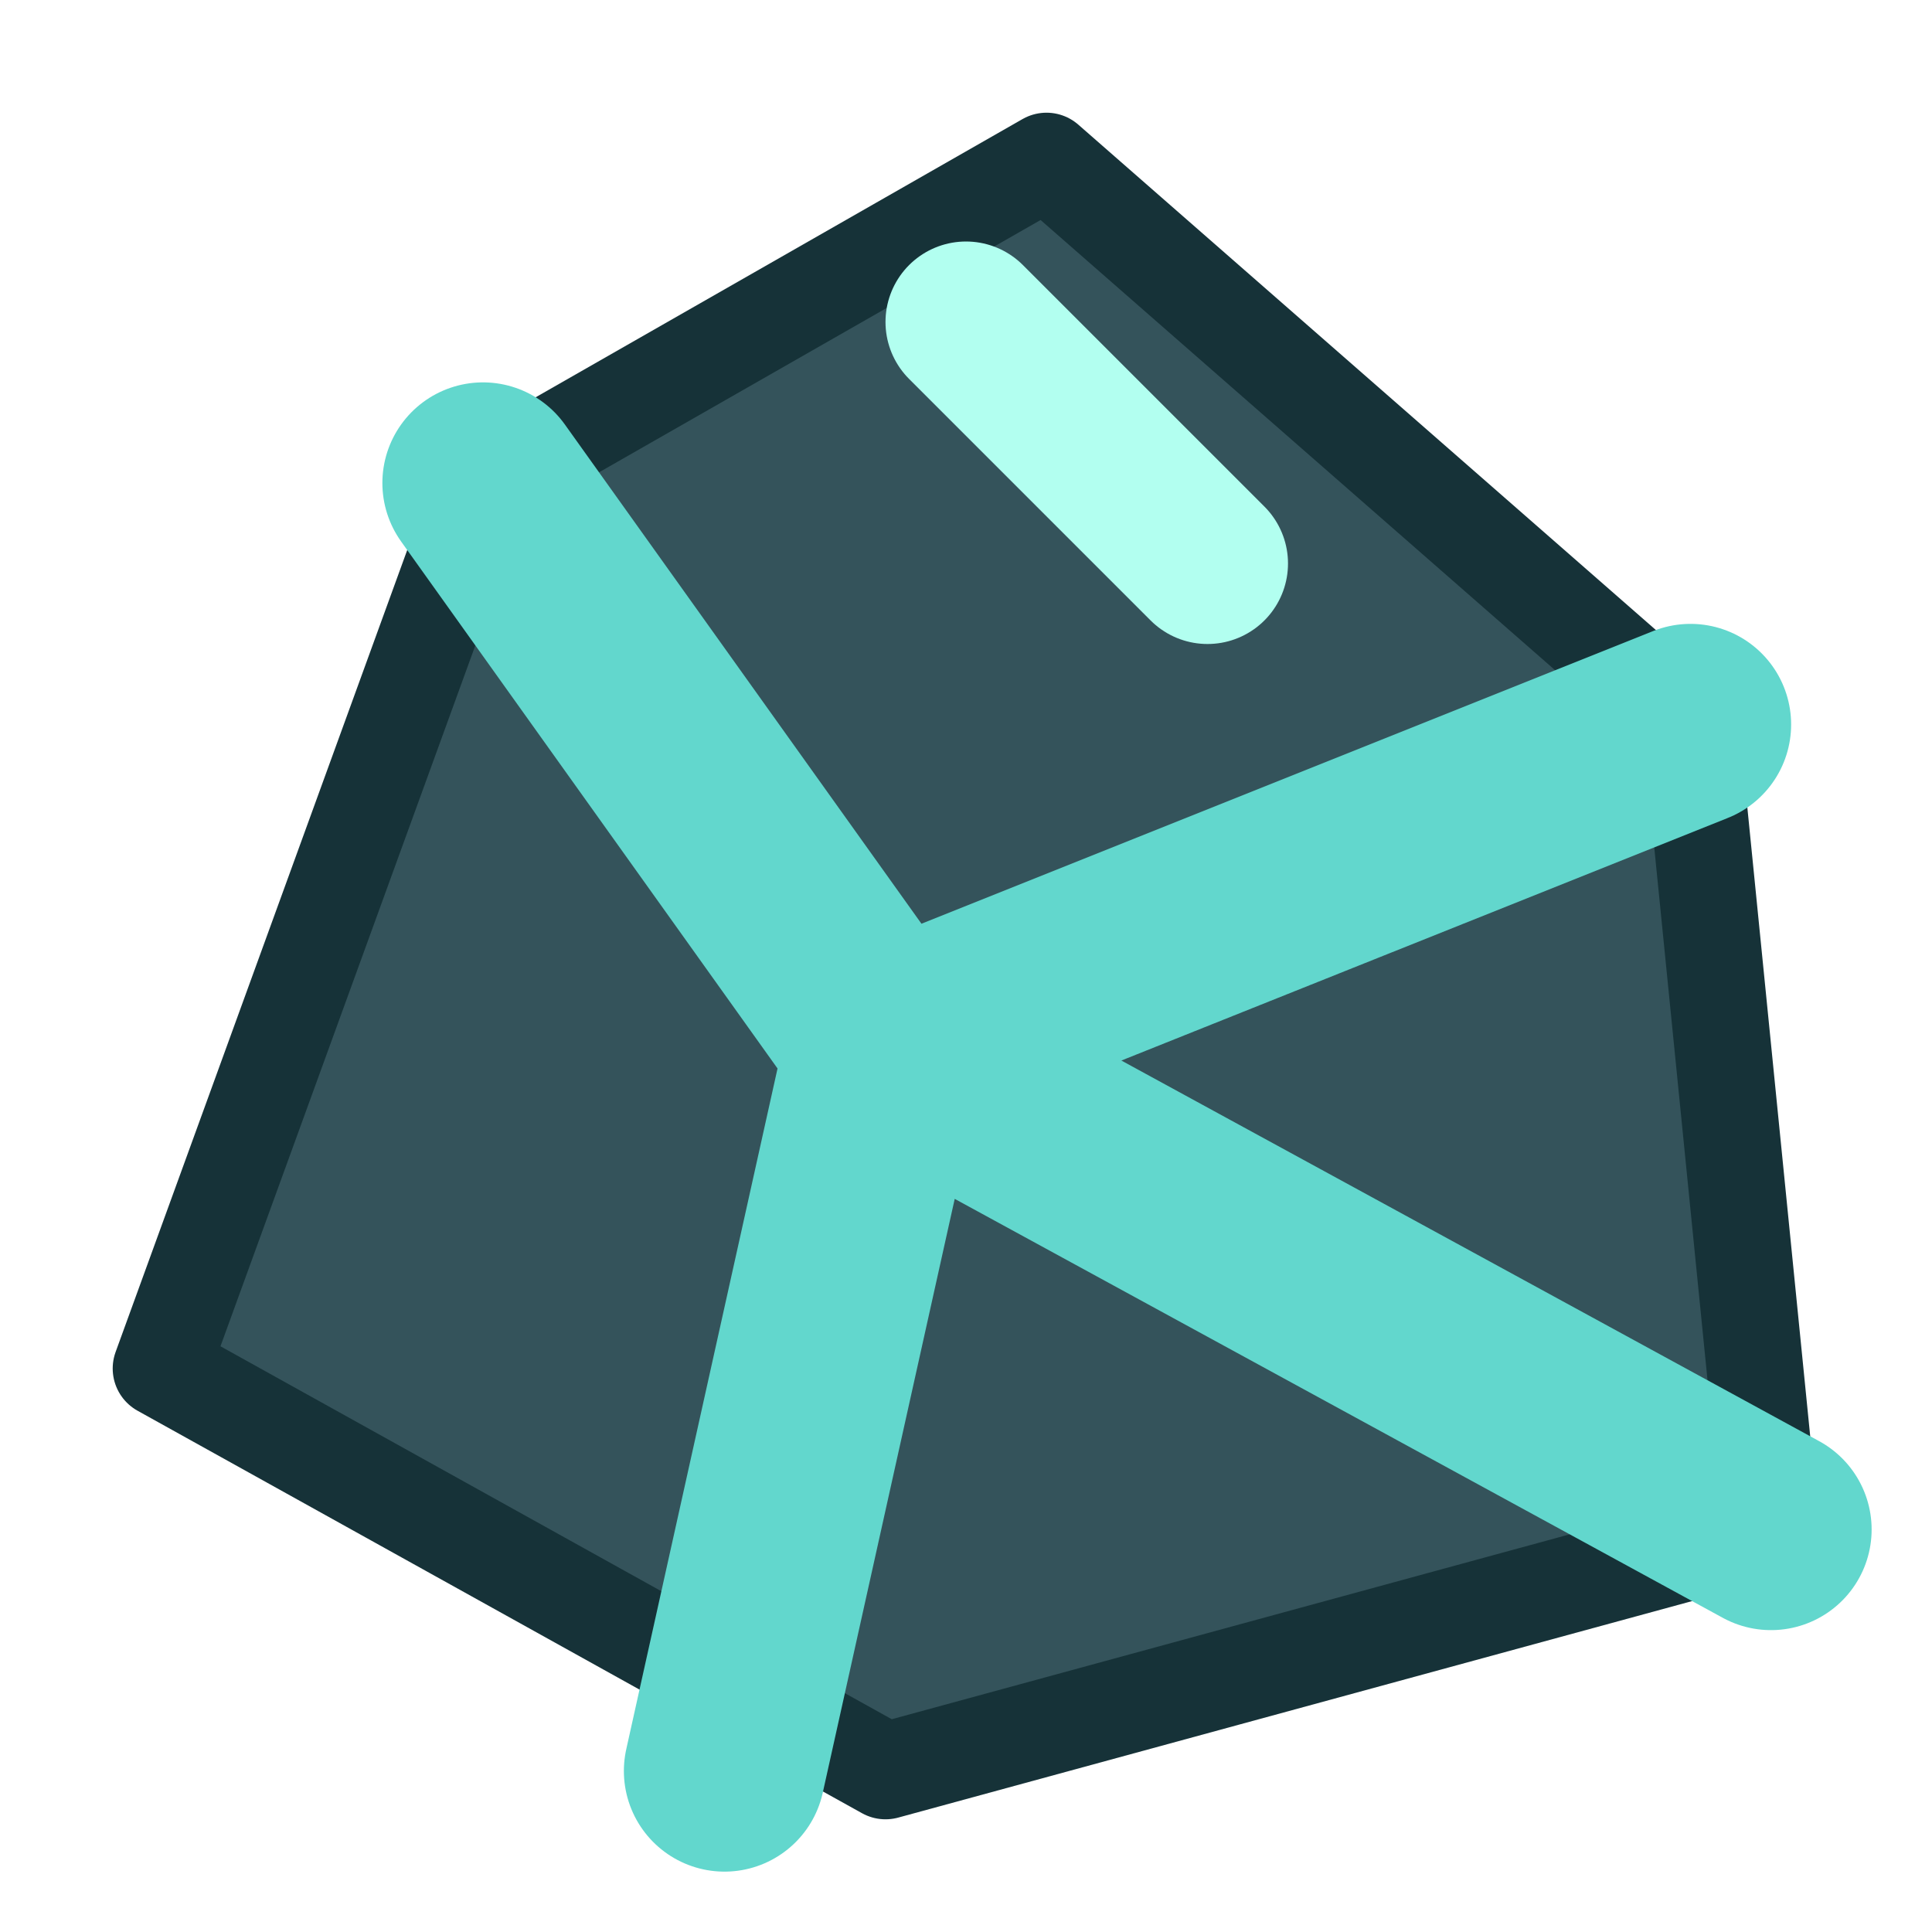
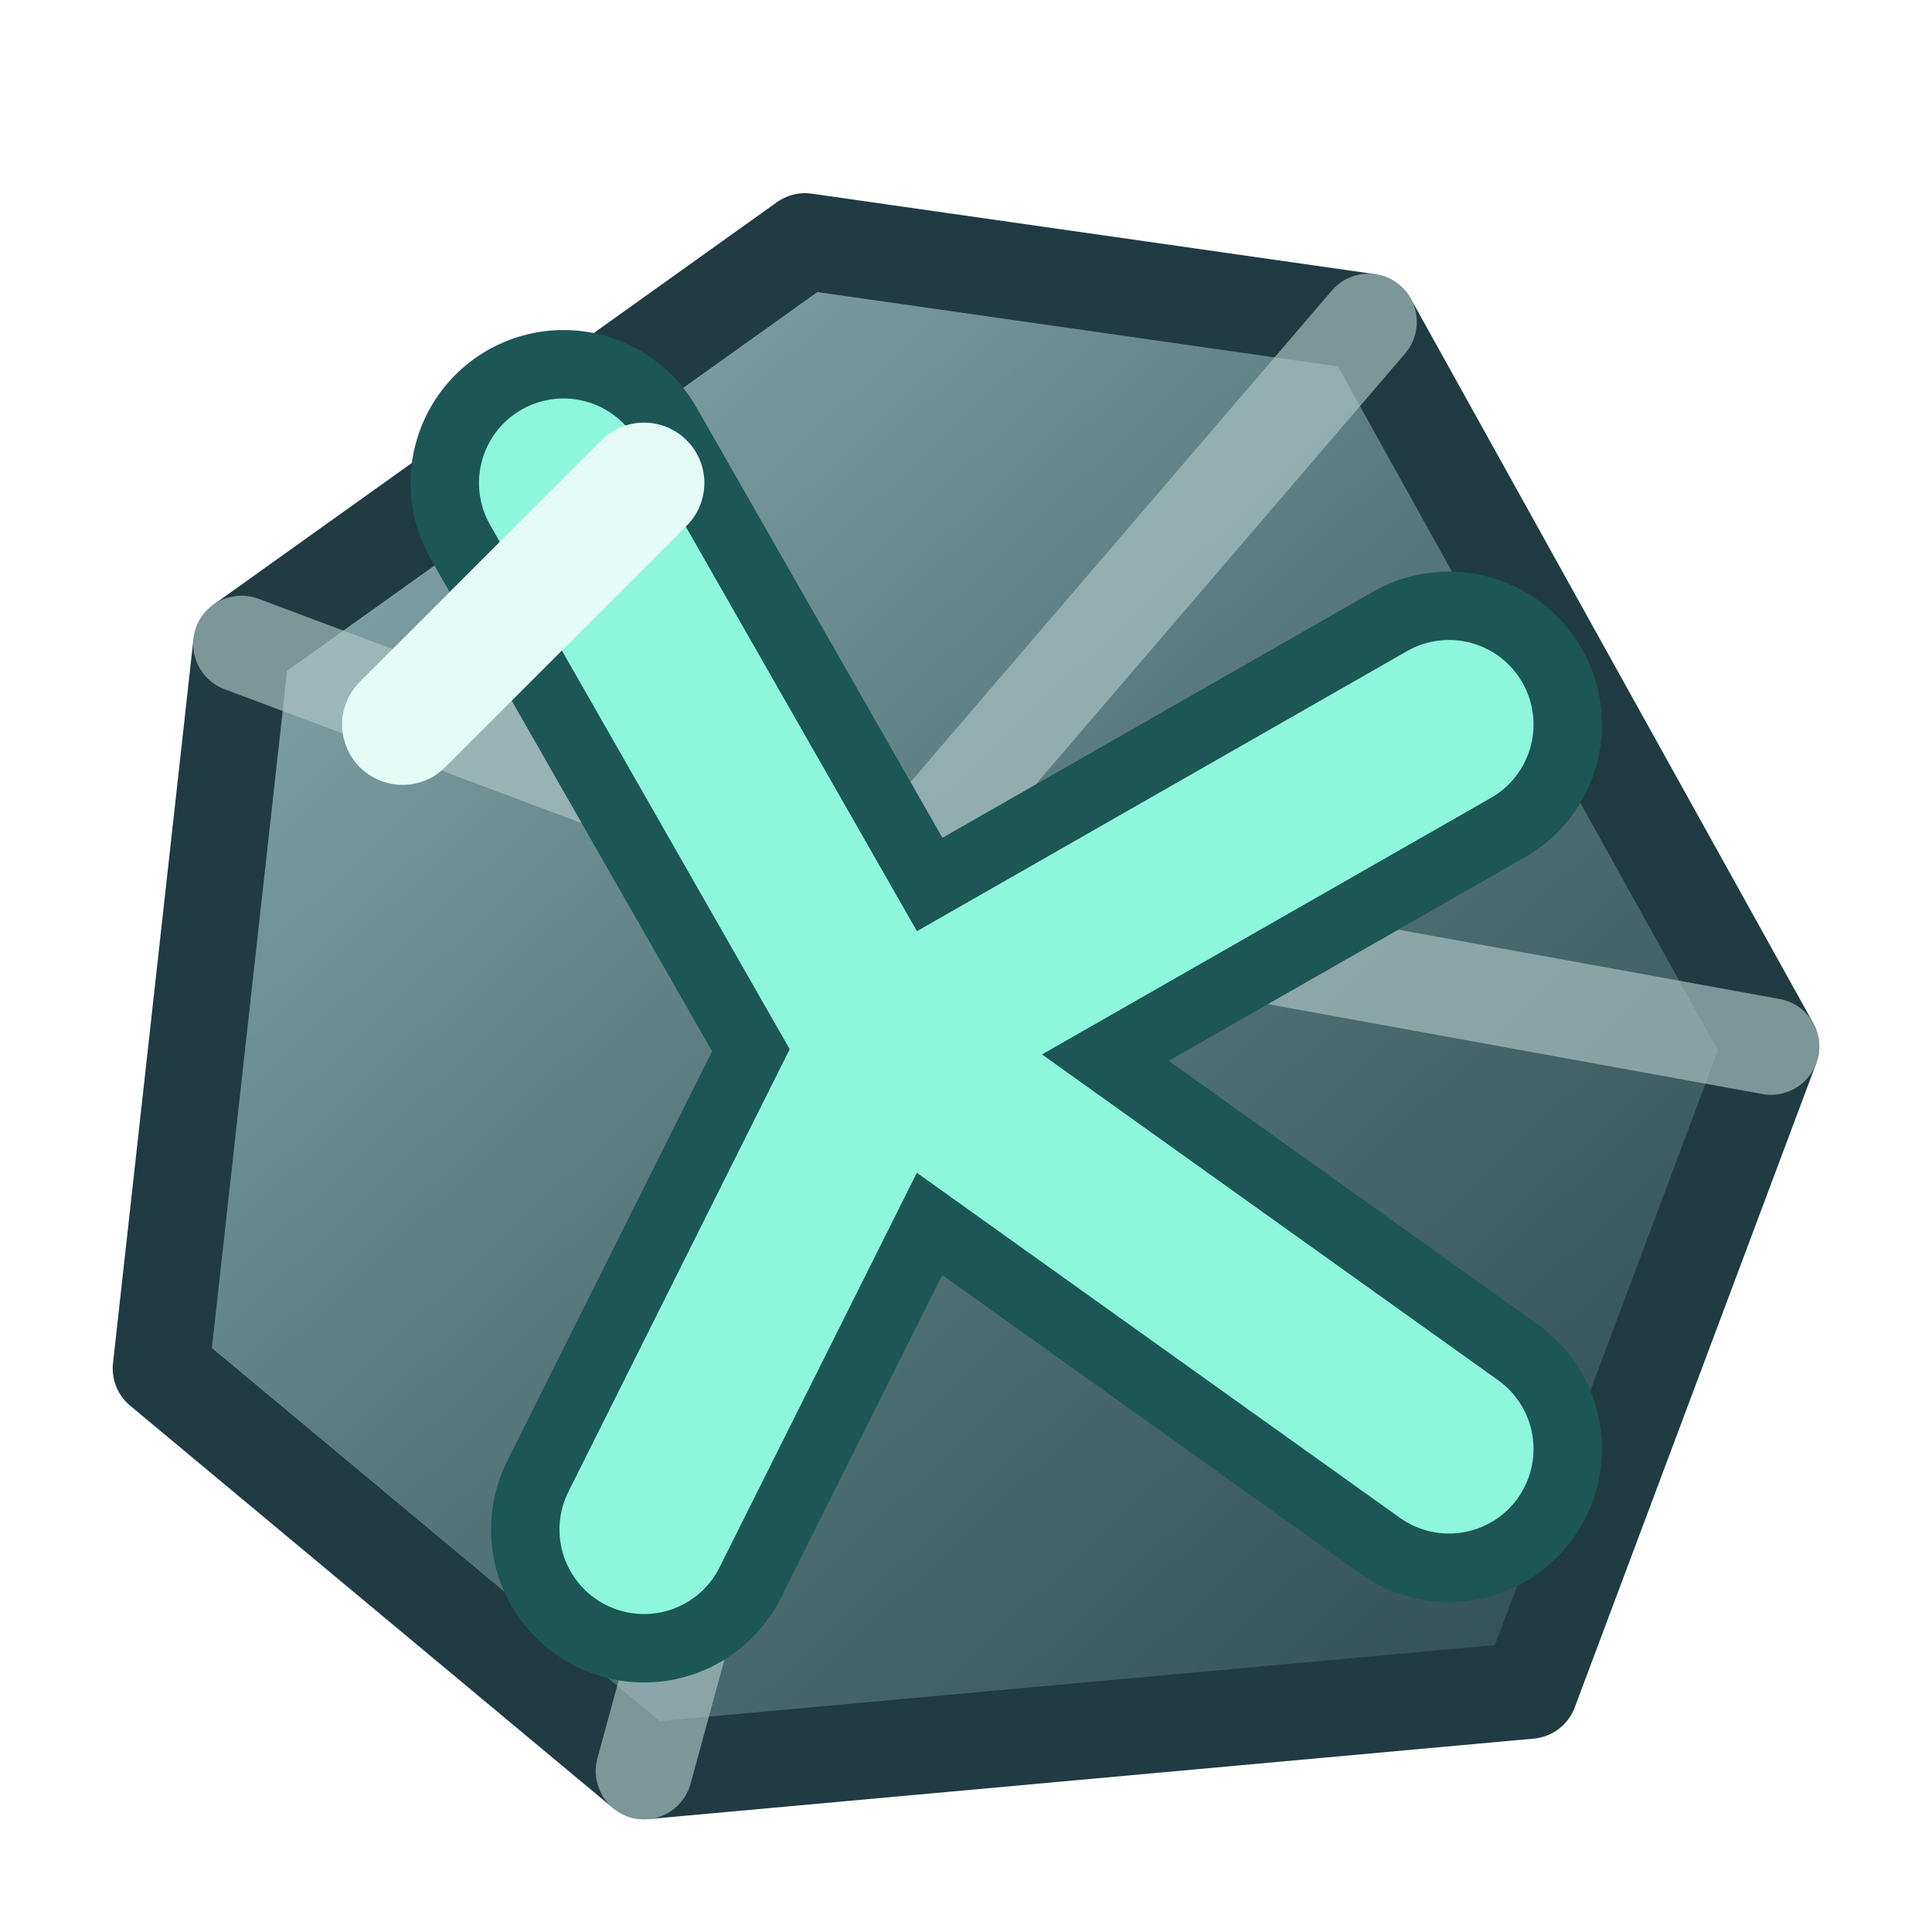
<svg xmlns="http://www.w3.org/2000/svg" viewBox="0 0 24 24" width="96" height="96">
-   <g stroke-width="1.2" stroke-linejoin="round" stroke-linecap="round">
-     <path d="m2 17 4-11 7-4 8 7 1 10-11 3Z" fill="#34535b" stroke="#163238" />
-     <path d="m6 6 5 7-2 9m12-13-10 4 11 6" fill="none" stroke="#62d7cd" stroke-width="2.5" />
-     <path d="m12 4 3 3" stroke="#b2fff0" stroke-width="2" />
+   <defs>
+     <linearGradient id="ore" x1="0" y1="0" x2="1" y2="1">
+       <stop stop-color="#94b4b7" />
+       <stop offset=".5" stop-color="#54767a" />
+       <stop offset="1" stop-color="#29464d" />
+     </linearGradient>
+   </defs>
+   <g stroke="#203b42" stroke-width="1.2" stroke-linejoin="round" stroke-linecap="round">
+     <path d="m3 8 7-5 7 1 5 9-3 8-11 1-6-5Z" fill="url(#ore)" />
+     <path d="m3 8 8 3 6-7M11 11l-3 11m3-11 11 2" fill="none" stroke="#afc6c7" stroke-opacity=".65" />
+     <path d="m7 6 4 7-3 6m3-6 7-4m-7 4 7 5" fill="none" stroke="#1c5656" stroke-width="3.8" />
+     <path d="m7 6 4 7-3 6m3-6 7-4m-7 4 7 5" fill="none" stroke="#8df6db" stroke-width="2.1" />
+     <path d="m5 9 3-3" stroke="#e5fcf6" stroke-width="1.5" />
  </g>
</svg>
